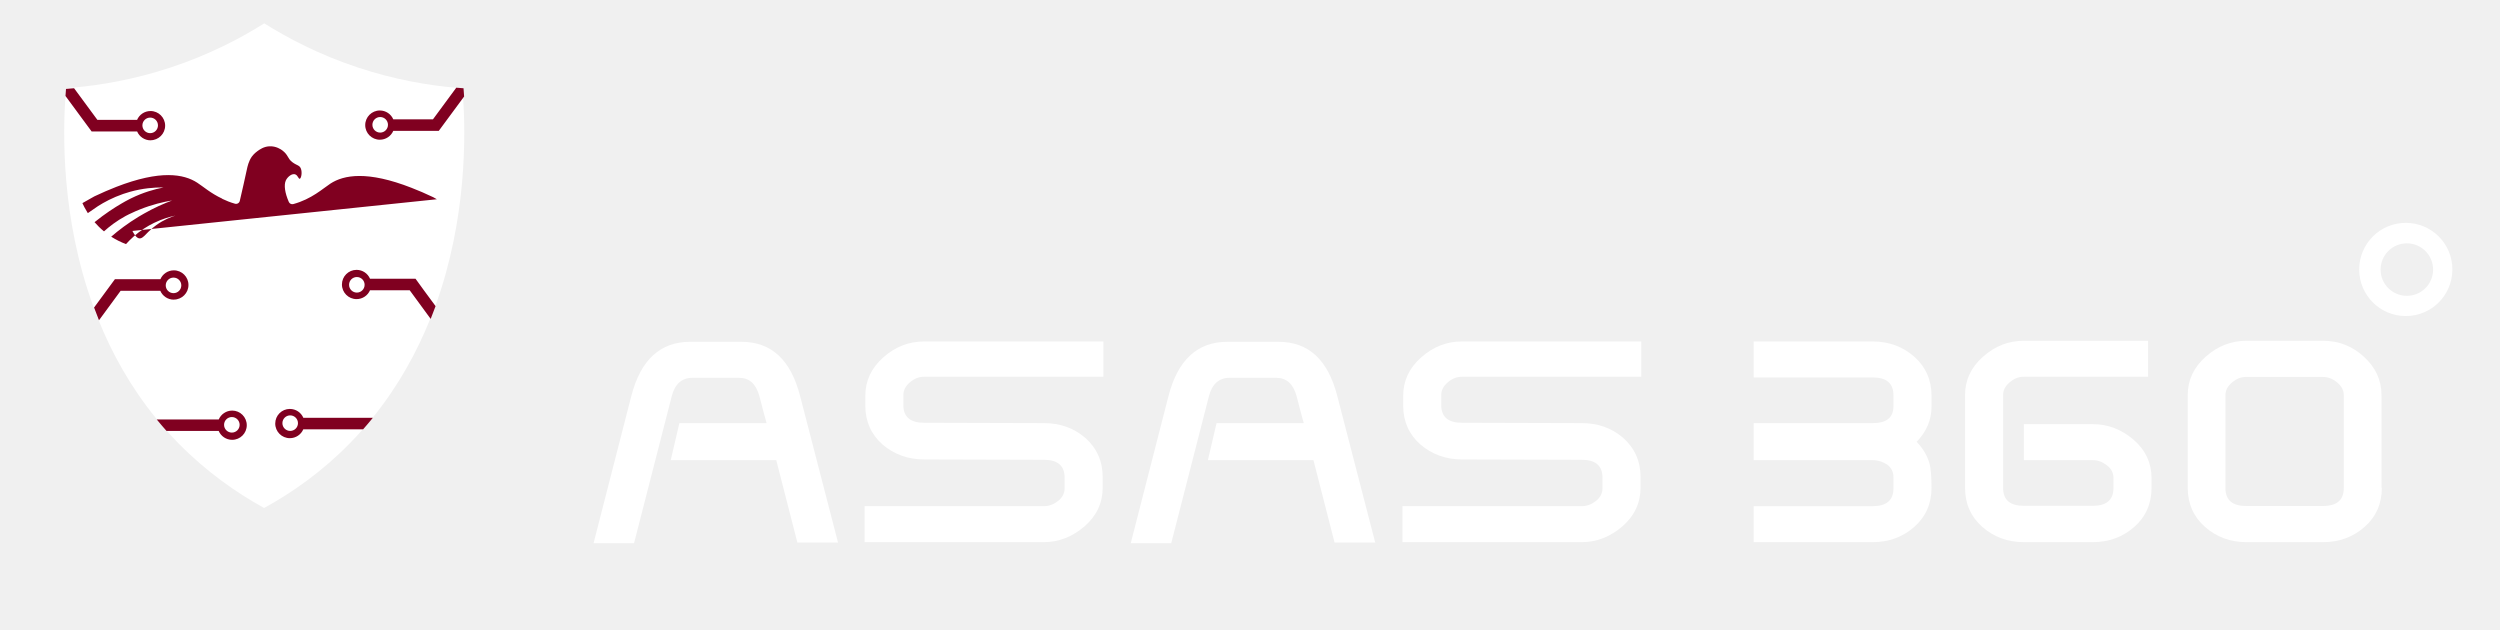
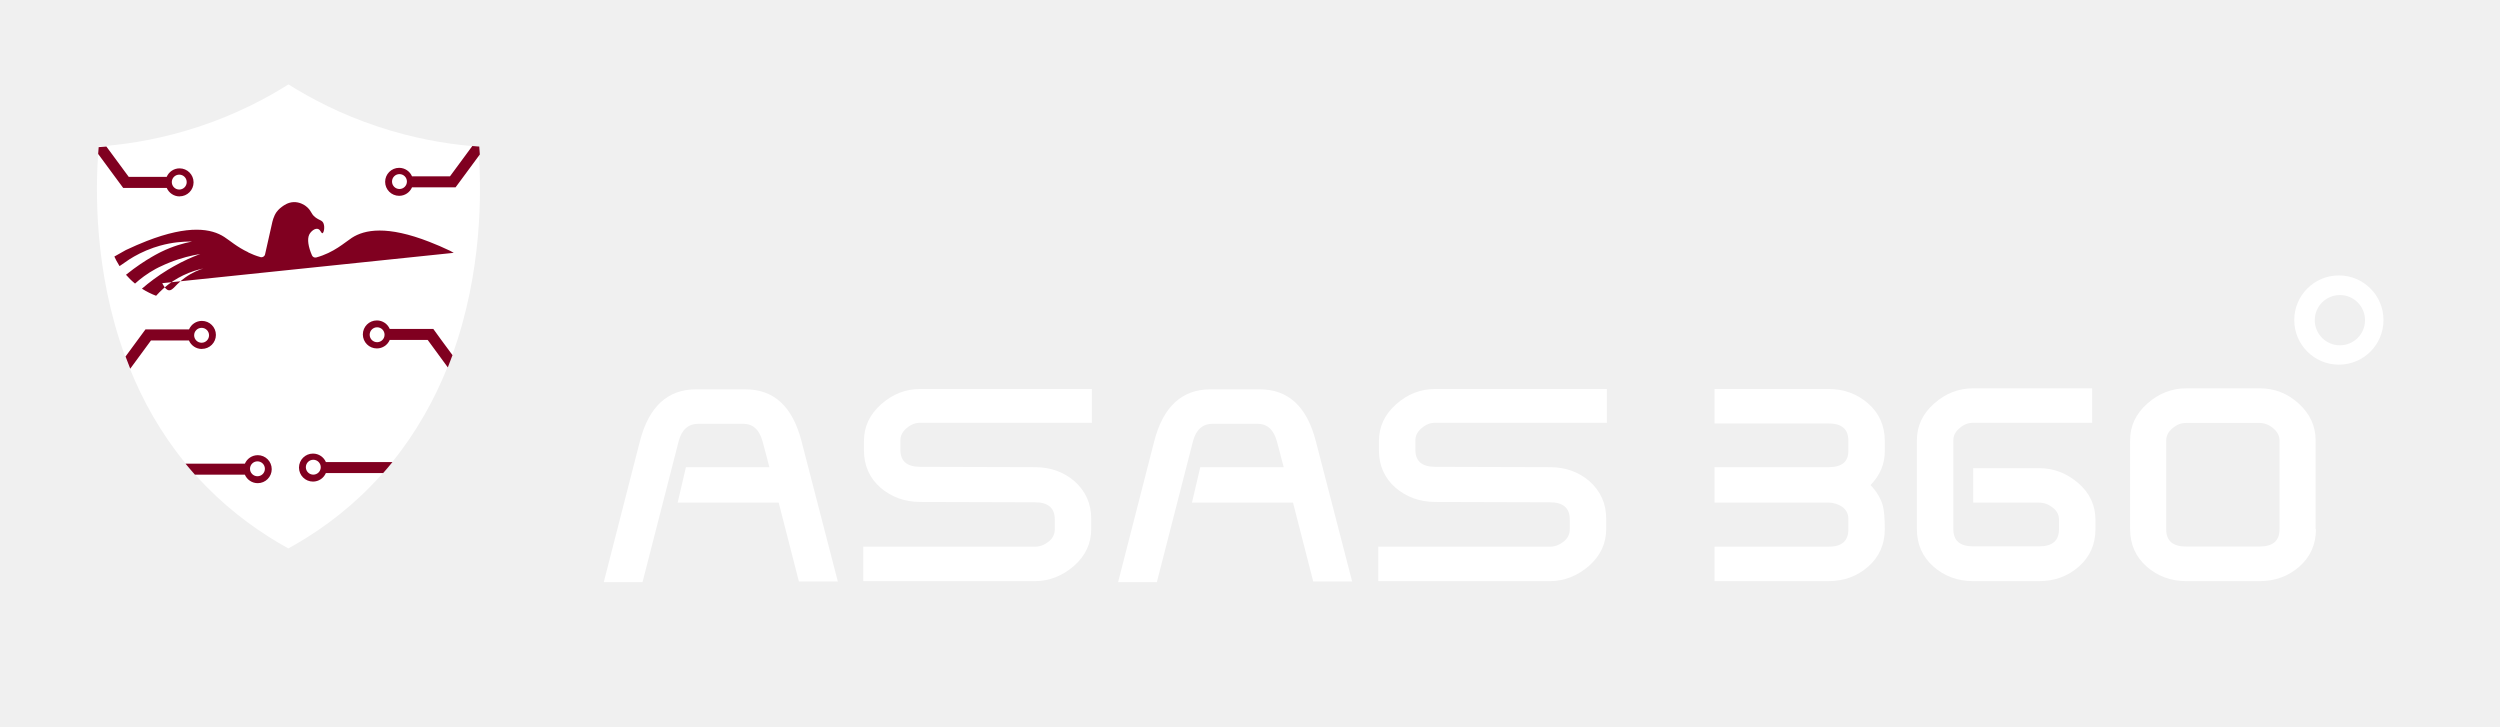
- <svg xmlns="http://www.w3.org/2000/svg" xmlns:xlink="http://www.w3.org/1999/xlink" viewBox="0 0 270 68">
+ <svg xmlns="http://www.w3.org/2000/svg" xmlns:xlink="http://www.w3.org/1999/xlink" viewBox="-4 -7 282 82" preserveAspectRatio="xMidYMid meet" overflow="visible">
  <defs>
    <path id="b" d="m0.721 0h-0.117l-0.061 0.238h-0.305l0.025 0.107h0.252c-0.005 0.018-0.012 0.044-0.021 0.079-0.01 0.035-0.029 0.052-0.059 0.052h-0.134c-0.031 0-0.051-0.018-0.06-0.053l-0.109-0.425h-0.117l0.109 0.425c0.027 0.105 0.084 0.157 0.17 0.157h0.148c0.087 0 0.143-0.052 0.17-0.157l0.11-0.425z" />
    <path id="a" d="m0.728 0.479h-0.518c-0.015 0-0.028-0.005-0.041-0.016-0.013-0.011-0.019-0.023-0.019-0.037v-0.029c0-0.034 0.02-0.051 0.06-0.051l0.346-9.92e-4c0.047 0 0.086-0.014 0.119-0.042 0.034-0.03 0.051-0.068 0.051-0.114v-0.03c0-0.044-0.017-0.081-0.052-0.112-0.035-0.03-0.074-0.046-0.118-0.046h-0.518v0.104h0.518c0.015 0 0.028 0.005 0.041 0.015s0.019 0.023 0.019 0.037v0.03c0 0.035-0.02 0.052-0.06 0.052l-0.346 9.92e-4c-0.047 0-0.087 0.015-0.12 0.043-0.033 0.029-0.05 0.067-0.05 0.112v0.029c0 0.043 0.017 0.08 0.052 0.111 0.035 0.031 0.074 0.046 0.118 0.046h0.518v-0.104z" />
    <path id="d" d="m0.557 0.158c0-0.046-0.017-0.084-0.05-0.113-0.033-0.029-0.073-0.044-0.12-0.044h-0.344v0.104h0.344c0.04 0 0.06 0.017 0.06 0.052v0.032c0 0.015-6e-3 0.027-0.018 0.036-0.012 0.008-0.026 0.013-0.042 0.013h-0.344v0.107h0.344c0.04 0 0.06 0.016 0.06 0.049v0.031c0 0.035-0.02 0.052-0.06 0.052h-0.344v0.104h0.344c0.047 0 0.087-0.015 0.12-0.044 0.033-0.029 0.05-0.067 0.05-0.113v-0.031c0-0.038-0.014-0.072-0.043-0.102 0.019-0.02 0.031-0.041 0.037-0.062 0.004-0.015 0.006-0.039 0.006-0.072z" />
    <path id="c" d="m0.579 0.158c0-0.046-0.017-0.084-0.05-0.113-0.033-0.029-0.073-0.044-0.12-0.044h-0.199c-0.047 0-0.087 0.015-0.12 0.044-0.033 0.029-0.05 0.067-0.05 0.113v0.268c0 0.043 0.017 0.08 0.052 0.111 0.035 0.031 0.074 0.046 0.118 0.046h0.359v-0.104h-0.359c-0.015 0-0.028-0.005-0.041-0.016-0.013-0.011-0.019-0.023-0.019-0.037v-0.268c0-0.035 0.02-0.052 0.06-0.052h0.199c0.04 0 0.06 0.017 0.06 0.052v0.028c0 0.015-0.006 0.027-0.019 0.037-0.013 0.01-0.026 0.015-0.041 0.015h-0.199v0.104h0.199c0.044 0 0.083-0.015 0.118-0.045 0.035-0.03 0.052-0.068 0.052-0.111v-0.028z" />
    <path id="e" d="m0.601 0.158c0-0.046-0.017-0.084-0.05-0.113-0.033-0.029-0.073-0.044-0.12-0.044h-0.221c-0.047 0-0.087 0.015-0.12 0.044-0.033 0.029-0.05 0.067-0.05 0.113v0.268c0 0.043 0.017 0.08 0.052 0.111 0.035 0.031 0.074 0.046 0.118 0.046h0.221c0.045 0 0.084-0.015 0.118-0.046 0.034-0.031 0.051-0.068 0.051-0.111v-0.268m-0.109-5.19e-4v0.268c0 0.014-0.006 0.026-0.019 0.037-0.013 0.011-0.027 0.016-0.042 0.016h-0.221c-0.015 0-0.028-0.005-0.041-0.016-0.013-0.011-0.019-0.023-0.019-0.037v-0.268c0-0.035 0.02-0.052 0.06-0.052h0.221c0.041 0 0.061 0.017 0.061 0.052z" />
  </defs>
  <g transform="translate(-25 -17) scale(.18)">
    <path transform="matrix(1 0 0 -1 400 278)" d="m0 0c-0.924-2.56-1.9-5.11-2.93-7.67-8.06-20.1-19.2-40.4-34.5-59.3-1.88-2.32-3.83-4.63-5.83-6.9-2.52-2.86-5.15-5.69-7.88-8.47-16.7-17.1-34.6-29.6-51.5-38.9-16.9 9.31-34.8 21.9-51.5 38.9-2.55 2.6-5 5.22-7.36 7.89-2.02 2.28-3.98 4.58-5.88 6.9-15.4 18.9-26.6 39.1-34.7 59.3-1.03 2.56-2.01 5.11-2.94 7.65-19.6 53.6-18.3 105-16.8 127 0.107 1.57 0.214 3 0.317 4.25 1.57 0.113 3.18 0.24 4.84 0.391 15.9 1.43 35.8 4.71 57.9 12 23.6 7.81 42.4 17.8 56.2 26.5 13.8-8.66 32.6-18.7 56.2-26.5 22.3-7.39 42.4-10.7 58.4-12.1 1.49-0.132 2.93-0.249 4.34-0.347 0.117-1.43 0.239-3.07 0.356-4.91 1.47-22.1 2.55-72.9-16.7-126" fill="#fff" />
    <path transform="matrix(1 0 0 -1 401 214)" d="m0 0-2.19 1.24c-4.59 2.18-8.87 4.03-12.9 5.58-0.019 0.013-0.032 0.019-0.051 0.026-26.6 10.4-40.7 7.75-48.7 2.56-4.41-2.87-11.3-9.32-22.3-12.3-1.08-0.288-2.23 0.258-2.68 1.29-2.35 5.4-3.05 10.1-1.79 12.9 0.998 2.17 3.92 4.61 5.94 3.51 1.34-0.742 1.73-2.75 2.44-2.5 0.852 0.301 1.52 3.63 0.704 5.94-0.807 2.3-2.46 1.91-5.25 4.06-2.92 2.26-2.25 4.2-5.93 7-0.652 0.492-3.72 2.71-7.85 2.47-3.36-0.205-5.74-1.93-7.05-2.87-1.95-1.41-3.1-2.88-3.44-3.36-1.91-2.78-2.57-5.89-2.96-7.73-1.18-5.52-2.58-11.7-4.23-18.8-0.299-1.28-1.61-2.05-2.88-1.69-2.82 0.796-5.37 1.82-7.67 2.94v0.099c-6.89 3.19-11.6 7.41-15 9.58-7.99 5.18-22 7.82-48.7-2.57-0.019-6e-3 -0.032-0.012-0.051-0.025-3.99-1.56-8.27-3.4-12.9-5.59l-2.19-1.23-5.04-2.85c0.666-1.48 1.64-3.41 3-5.58 0.083-0.134 0.172-0.269 0.262-0.409l6.08 4.18c3.64 2.32 8.75 5.12 15.2 7.35 1.3 0.448 2.67 0.877 4.08 1.27 7.71 2.14 14.5 2.62 19.5 2.6 0.205 0 0.409 0 0.614-6e-3 -0.108-0.019-0.224-0.044-0.332-0.064-5.11-1.01-11.8-2.85-19.1-6.42-0.441-0.217-0.857-0.422-1.25-0.627-1.82-0.928-3.24-1.75-4.57-2.52-4.2-2.44-9.81-6.04-16.2-11.2 1.6-1.84 3.47-3.72 5.67-5.52 3.12 2.83 7.43 6.21 13 9.24 0.563 0.307 2.67 1.41 5.87 2.81 0.883 0.384 1.76 0.748 2.62 1.09 7.4 2.97 14.1 4.54 19.4 5.4-4.96-1.84-10.7-4.36-16.8-7.83-1.08-0.601-2.17-1.23-3.27-1.9-6.62-4-12.1-8.2-16.5-12 3.13-2 6.17-3.43 8.89-4.45 2.56 2.87 6.11 6.23 10.8 9.32 2.05 1.34 4.07 2.46 6.02 3.41 5.01 2.44 9.53 3.69 12.8 4.38-2.74-0.87-6.99-2.52-11.4-5.68-1.6-1.14-3.22-2.49-4.81-4.06-3.31-3.28-5.5-6.94-9.28-0.032-0.064-0.064-0.122-0.096-0.18 0.544-0.038 1.1-0.083 1.66-0.127 0.013 0 0.019-7e-3 0.032-7e-3h0.012c10.7-0.902 23.6-3.28 37.3-8.73 4.36-1.73 8.41-3.61 12.1-5.56v-0.055c2.69-1.38 5.23-2.8 7.6-4.22 1.82-1.09 2.77-3.19 2.36-5.28l-5.38-26.6h0.013l20.3-32.9 20.9 33.2h6e-3l-5.57 25.8c-0.448 2.09 0.473 4.21 2.29 5.32 5.61 3.42 12.1 6.82 19.6 9.79 13.7 5.44 26.6 7.82 37.3 8.73h0.012c0.013 0 0.02 6e-3 0.033 6e-3 0.556 0.044 1.11 0.089 1.66 0.128-0.032 0.058-0.065 0.115-0.097 0.179-1.43 2.65-3.63 6-6.93 9.28-1.59 1.57-3.21 2.92-4.81 4.06-4.42 3.16-8.66 4.8-11.4 5.67 3.26-0.684 7.79-1.94 12.8-4.38 1.95-0.947 3.97-2.07 6.02-3.41 4.71-3.08 8.25-6.45 10.8-9.32 2.72 1.02 5.76 2.44 8.89 4.45-4.38 3.81-9.85 8-16.5 12-1.1 0.666-2.19 1.3-3.27 1.9-6.14 3.47-11.9 5.99-16.8 7.83 5.32-0.863 12-2.43 19.4-5.4 0.863-0.339 1.74-0.704 2.62-1.09 3.2-1.39 5.31-2.5 5.87-2.81 5.61-3.03 9.92-6.4 13-9.24 2.19 1.8 4.07 3.67 5.67 5.52-6.36 5.13-12 8.73-16.2 11.2-1.32 0.767-2.74 1.59-4.57 2.52-0.397 0.205-0.812 0.409-1.25 0.627-7.33 3.57-14 5.41-19.1 6.42-0.109 0.019-0.224 0.045-0.333 0.064 0.205 6e-3 0.41 6e-3 0.614 6e-3 5 0.026 11.8-0.461 19.5-2.6 1.41-0.391 2.78-0.82 4.08-1.27 6.49-2.23 11.6-5.03 15.2-7.35l6.08-4.18c0.09 0.141 0.179 0.275 0.263 0.41 1.36 2.18 2.34 4.11 3 5.58z" fill="#800020" />
    <path transform="matrix(1 0 0 -1 367 174)" d="m0 0c-2.58 0-4.67 2.09-4.67 4.67 0 2.58 2.09 4.67 4.67 4.67 2.58 0 4.67-2.09 4.67-4.67 0-2.58-2.09-4.67-4.67-4.67m50 26.6c-1.41 0.098-2.86 0.215-4.34 0.347l-14-19h-23.8c-1.34 3.13-4.45 5.32-8.07 5.32-4.84 0-8.77-3.93-8.77-8.77 0-4.84 3.93-8.77 8.77-8.77 3.62 0 6.73 2.19 8.07 5.32h27.3l15.2 20.6c-0.117 1.84-0.239 3.48-0.356 4.91" fill="#800020" />
    <path transform="matrix(1 0 0 -1 229 165)" d="m0 0c2.58 0 4.67-2.09 4.67-4.67 0-2.58-2.09-4.67-4.67-4.67s-4.67 2.09-4.67 4.67c0 2.58 2.09 4.67 4.67 4.67m0.2-13.6c4.84 0 8.77 3.93 8.77 8.77 0 4.84-3.93 8.77-8.77 8.77-3.62 0-6.73-2.19-8.07-5.32h-23.8l-14 19c-1.66-0.152-3.27-0.279-4.84-0.391-0.102-1.26-0.21-2.68-0.317-4.25l10.6-14.4 5.09-6.9h27.3c1.34-3.13 4.45-5.32 8.07-5.32" fill="#800020" />
    <path transform="matrix(1 0 0 -1 243 261)" d="m0 0c2.58 0 4.67-2.09 4.67-4.67 0-2.58-2.09-4.67-4.67-4.67s-4.67 2.09-4.67 4.67c0 2.58 2.09 4.67 4.67 4.67m0.2-13.2c4.84 0 8.77 3.93 8.77 8.77 0 4.85-3.93 8.78-8.77 8.78-3.62 0-6.73-2.19-8.07-5.32h-27.3l-12.5-17c0.928-2.55 1.91-5.1 2.94-7.65l13 17.7h23.8c1.34-3.13 4.45-5.32 8.07-5.32" fill="#800020" />
    <path transform="matrix(1 0 0 -1 353 270)" d="m0 0c-2.58 0-4.67 2.09-4.67 4.67 0 2.58 2.09 4.67 4.67 4.67 2.58 0 4.66-2.09 4.66-4.67 0-2.58-2.09-4.67-4.66-4.67m35.2 8.32h-27.3c-1.34 3.13-4.45 5.32-8.07 5.32-4.85 0-8.78-3.93-8.78-8.78 0-4.84 3.93-8.77 8.78-8.77 3.62 0 6.73 2.19 8.07 5.32h23.8l12.6-17.2c1.03 2.56 2 5.12 2.93 7.67l-6.99 9.48z" fill="#800020" />
    <path transform="matrix(1 0 0 -1 278 354)" d="m0 0c-2.58 0-4.67 2.09-4.67 4.66 0 2.58 2.09 4.67 4.67 4.67 2.58 0 4.67-2.09 4.67-4.67 0-2.58-2.09-4.66-4.67-4.66m0.2 13.2c-3.62 0-6.73-2.2-8.07-5.32h-37.2c1.9-2.32 3.86-4.63 5.88-6.9h31.3c1.34-3.13 4.45-5.32 8.07-5.32 4.85 0 8.77 3.93 8.77 8.77 0 4.85-3.92 8.78-8.77 8.78" fill="#800020" />
    <path transform="matrix(1 0 0 -1 313 353)" d="m0 0c-2.58 0-4.67 2.09-4.67 4.66 0 2.58 2.09 4.67 4.67 4.67 2.58 0 4.67-2.09 4.67-4.67 0-2.58-2.09-4.66-4.67-4.66m-0.2 13.2c-4.85 0-8.77-3.93-8.77-8.78 0-4.84 3.92-8.77 8.77-8.77 3.62 0 6.73 2.19 8.07 5.32h35.9c2.01 2.28 3.95 4.58 5.83 6.9h-41.7c-1.34 3.13-4.45 5.32-8.07 5.32" fill="#800020" />
  </g>
  <g transform="translate(52 -129) scale(.37)">
    <use transform="matrix(101 0 0 -101 31.2 507)" fill="#FFFFFF" data-text="A" xlink:href="#b" />
    <use transform="matrix(101 0 0 -101 108 507)" fill="#FFFFFF" data-text="S" xlink:href="#a" />
    <use transform="matrix(101 0 0 -101 188 507)" fill="#FFFFFF" data-text="A" xlink:href="#b" />
    <use transform="matrix(101 0 0 -101 265 507)" fill="#FFFFFF" data-text="S" xlink:href="#a" />
    <use transform="matrix(101 0 0 -101 367 507)" fill="#FFFFFF" data-text="3" xlink:href="#d" />
    <use transform="matrix(101 0 0 -101 429 507)" fill="#FFFFFF" data-text="6" xlink:href="#c" />
    <use transform="matrix(101 0 0 -101 494 507)" fill="#FFFFFF" data-text="0" xlink:href="#e" />
    <path transform="matrix(1 0 0 -1 562 435)" d="m0 0c-4.23 0-7.66 3.42-7.66 7.66s3.42 7.66 7.66 7.66c4.23 0 7.66-3.42 7.66-7.66s-3.42-7.66-7.66-7.66m-0.312 21.3c-7.53 0-13.6-6.1-13.6-13.6 0-7.55 6.12-13.6 13.6-13.6 7.55 0 13.6 6.1 13.6 13.6 0 7.55-6.1 13.6-13.6 13.6" fill="#fff" />
  </g>
</svg>
